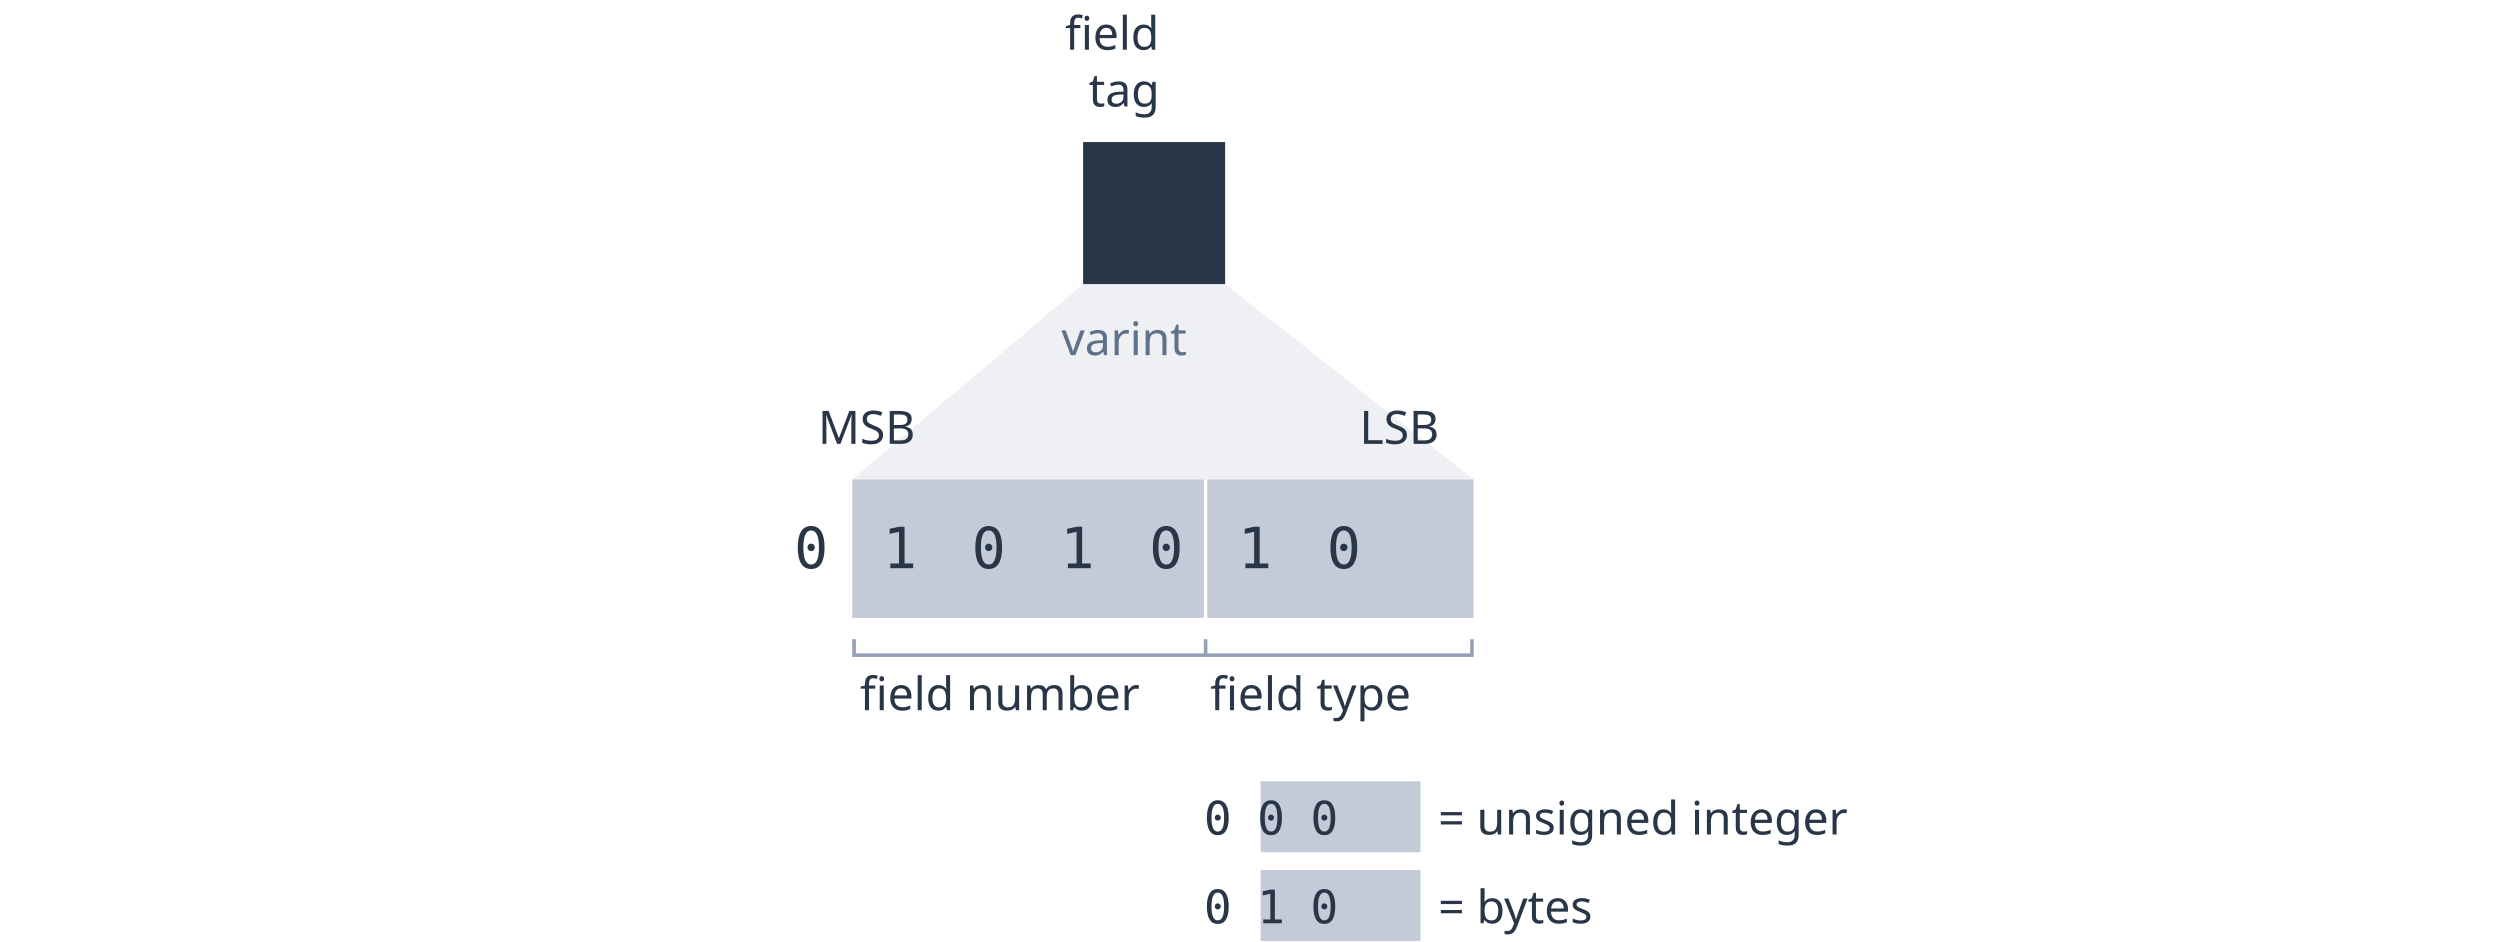
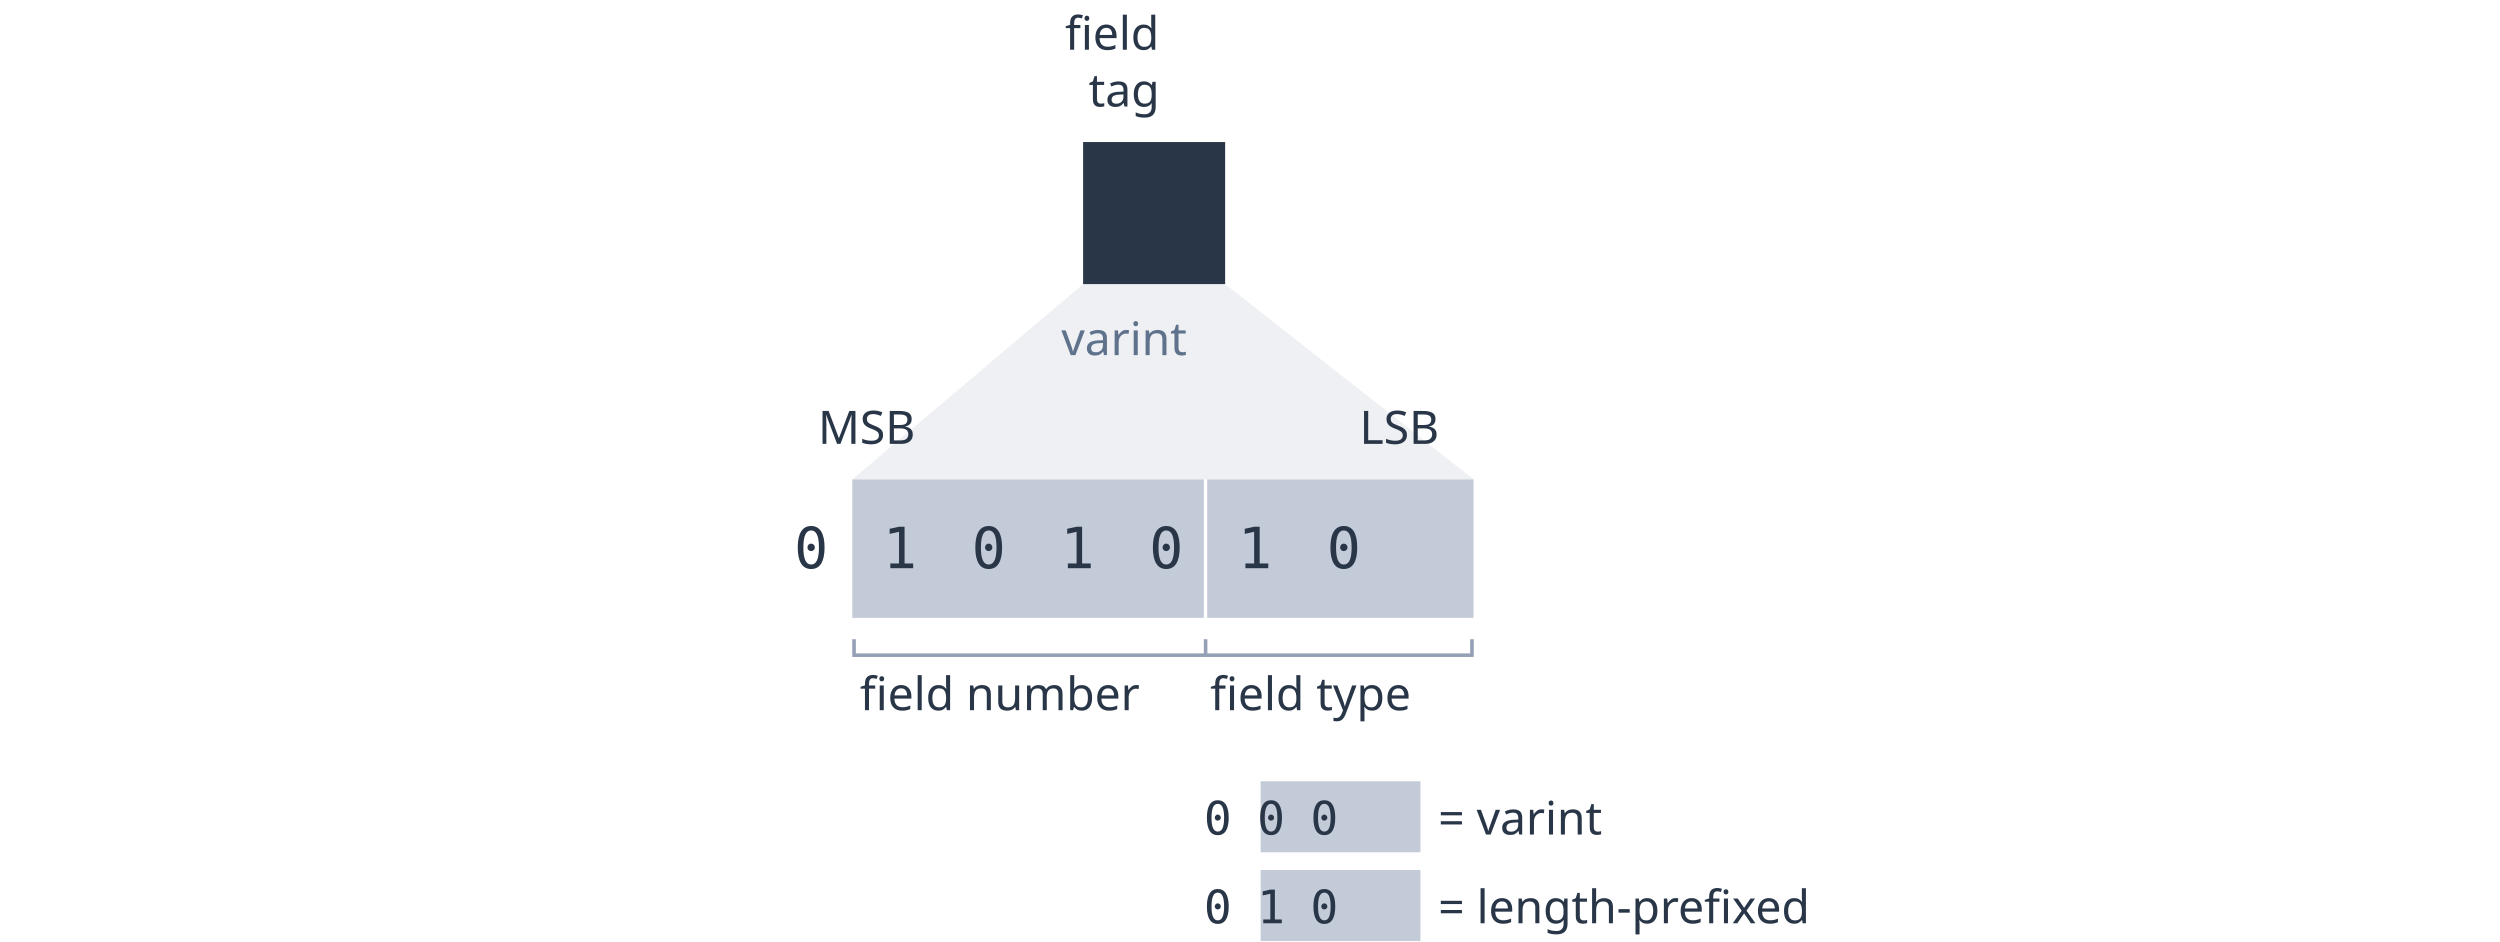
<svg xmlns="http://www.w3.org/2000/svg" width="704" height="265" viewBox="0 0 704 265" version="1.1" id="svg6">
  <defs id="defs2">
    <marker orient="auto" refY="0" refX="0" id="TriangleOutL" style="overflow:visible">
      <path id="path4036" d="m 5.77,0 -8.65,5 v -10 z" style="fill:#93a0b6;fill-opacity:1;fill-rule:evenodd;stroke:#93a0b6;stroke-width:1pt;stroke-opacity:1" transform="scale(0.8)" />
    </marker>
    <marker orient="auto" refY="0" refX="0" id="TriangleOutM" style="overflow:visible">
      <path id="path4039" d="m 5.77,0 -8.65,5 v -10 z" style="fill:#93a0b6;fill-opacity:1;fill-rule:evenodd;stroke:#93a0b6;stroke-width:1pt;stroke-opacity:1" transform="scale(0.4)" />
    </marker>
  </defs>
  <g id="layer1" transform="translate(0,-235)" style="display:inline">
    <path style="color:#000000;display:inline;overflow:visible;opacity:1;vector-effect:none;fill:#eef0f3;fill-opacity:1;stroke:none;stroke-width:1;stroke-linecap:butt;stroke-linejoin:miter;stroke-miterlimit:4;stroke-dasharray:none;stroke-dashoffset:0;stroke-opacity:1;marker:none;marker-start:none;marker-mid:none;marker-end:none;paint-order:fill markers stroke;font-variant-east_asian:normal" d="m 305,315 h 40 l 70,55 h -175 z" id="path2502" />
    <rect y="370" x="240" height="39" width="99" id="rect10934" style="color:#000000;display:inline;overflow:visible;opacity:1;vector-effect:none;fill:#c4cbd8;fill-opacity:1;stroke:none;stroke-width:1;stroke-linecap:butt;stroke-linejoin:miter;stroke-miterlimit:4;stroke-dasharray:none;stroke-dashoffset:0;stroke-opacity:1;marker:none;marker-start:none;marker-mid:none;marker-end:none;paint-order:fill markers stroke" />
    <text xml:space="preserve" style="color:#000000;font-style:normal;font-variant:normal;font-weight:normal;font-stretch:normal;font-size:9px;line-height:1;font-family:'Source Sans Pro';-inkscape-font-specification:'Source Sans Pro';text-indent:0;text-align:center;text-decoration:none;text-decoration-line:none;letter-spacing:0px;word-spacing:0px;text-transform:none;writing-mode:lr-tb;direction:ltr;baseline-shift:baseline;text-anchor:middle;display:inline;overflow:visible;visibility:visible;fill:#000000;fill-opacity:1;fill-rule:nonzero;stroke:none;stroke-width:1px;stroke-linecap:butt;stroke-linejoin:miter;stroke-opacity:1;marker:none;enable-background:accumulate" x="140" y="-370" id="text907">
      <tspan id="tspan905" x="140" y="-363.25" />
    </text>
    <text xml:space="preserve" style="color:#000000;font-style:normal;font-variant:normal;font-weight:normal;font-stretch:normal;font-size:9px;line-height:1;font-family:'Source Sans Pro';-inkscape-font-specification:'Source Sans Pro';text-indent:0;text-align:center;text-decoration:none;text-decoration-line:none;letter-spacing:0px;word-spacing:0px;text-transform:none;writing-mode:lr-tb;direction:ltr;baseline-shift:baseline;text-anchor:middle;display:inline;overflow:visible;visibility:visible;fill:#000000;fill-opacity:1;fill-rule:nonzero;stroke:none;stroke-width:1px;stroke-linecap:butt;stroke-linejoin:miter;stroke-opacity:1;marker:none;enable-background:accumulate" x="280.475" y="-1338.363" id="text2284">
      <tspan id="tspan2282" x="280.475" y="-1331.613" />
    </text>
    <text xml:space="preserve" style="color:#000000;font-style:normal;font-variant:normal;font-weight:normal;font-stretch:normal;font-size:9px;line-height:1;font-family:'Source Sans Pro';-inkscape-font-specification:'Source Sans Pro';text-indent:0;text-align:center;text-decoration:none;text-decoration-line:none;letter-spacing:0px;word-spacing:0px;text-transform:none;writing-mode:lr-tb;direction:ltr;baseline-shift:baseline;text-anchor:middle;display:inline;overflow:visible;visibility:visible;fill:#000000;fill-opacity:1;fill-rule:nonzero;stroke:none;stroke-width:1px;stroke-linecap:butt;stroke-linejoin:miter;stroke-opacity:1;marker:none;enable-background:accumulate" x="500" y="380" id="text3035">
      <tspan id="tspan3033" x="500" y="386.75" />
    </text>
    <text xml:space="preserve" style="color:#000000;font-style:normal;font-variant:normal;font-weight:normal;font-stretch:normal;font-size:9px;line-height:1;font-family:'Source Sans Pro';-inkscape-font-specification:'Source Sans Pro';text-indent:0;text-align:center;text-decoration:none;text-decoration-line:none;letter-spacing:0px;word-spacing:0px;text-transform:none;writing-mode:lr-tb;direction:ltr;baseline-shift:baseline;text-anchor:middle;display:inline;overflow:visible;visibility:visible;fill:#000000;fill-opacity:1;fill-rule:nonzero;stroke:none;stroke-width:1px;stroke-linecap:butt;stroke-linejoin:miter;stroke-opacity:1;marker:none;enable-background:accumulate" x="220" y="-450" id="text4349">
      <tspan id="tspan4347" x="220" y="-443.25" />
    </text>
    <rect style="color:#000000;display:inline;overflow:visible;opacity:1;vector-effect:none;fill:#c4cbd8;fill-opacity:1;stroke:none;stroke-width:1;stroke-linecap:butt;stroke-linejoin:miter;stroke-miterlimit:4;stroke-dasharray:none;stroke-dashoffset:0;stroke-opacity:1;marker:none;marker-start:none;marker-mid:none;marker-end:none;paint-order:fill markers stroke" id="rect5107" width="75" height="39" x="339.947" y="370" />
    <text id="text5117" y="395" x="252.5" style="color:#000000;font-style:normal;font-variant:normal;font-weight:normal;font-stretch:normal;font-size:16px;line-height:1;font-family:'DejaVu Sans Mono';-inkscape-font-specification:'DejaVu Sans Mono';text-indent:0;text-align:center;text-decoration:none;text-decoration-line:none;letter-spacing:0px;word-spacing:0px;text-transform:none;writing-mode:lr-tb;direction:ltr;baseline-shift:baseline;text-anchor:middle;display:inline;overflow:visible;visibility:visible;fill:#293648;fill-opacity:1;fill-rule:nonzero;stroke:none;stroke-width:1px;stroke-linecap:butt;stroke-linejoin:miter;stroke-opacity:1;marker:none;enable-background:accumulate" xml:space="preserve">
      <tspan y="395" x="252.5" id="tspan5115">0</tspan>
    </text>
    <text xml:space="preserve" style="color:#000000;font-style:normal;font-variant:normal;font-weight:normal;font-stretch:normal;font-size:16px;line-height:1;font-family:'DejaVu Sans Mono';-inkscape-font-specification:'DejaVu Sans Mono';text-indent:0;text-align:center;text-decoration:none;text-decoration-line:none;letter-spacing:0px;word-spacing:0px;text-transform:none;writing-mode:lr-tb;direction:ltr;baseline-shift:baseline;text-anchor:middle;display:inline;overflow:visible;visibility:visible;fill:#293648;fill-opacity:1;fill-rule:nonzero;stroke:none;stroke-width:1px;stroke-linecap:butt;stroke-linejoin:miter;stroke-opacity:1;marker:none;enable-background:accumulate" x="277.5" y="395" id="text5121">
      <tspan id="tspan5119" x="277.5" y="395">1</tspan>
    </text>
    <text id="text5125" y="395" x="302.5" style="color:#000000;font-style:normal;font-variant:normal;font-weight:normal;font-stretch:normal;font-size:16px;line-height:1;font-family:'DejaVu Sans Mono';-inkscape-font-specification:'DejaVu Sans Mono';text-indent:0;text-align:center;text-decoration:none;text-decoration-line:none;letter-spacing:0px;word-spacing:0px;text-transform:none;writing-mode:lr-tb;direction:ltr;baseline-shift:baseline;text-anchor:middle;display:inline;overflow:visible;visibility:visible;fill:#293648;fill-opacity:1;fill-rule:nonzero;stroke:none;stroke-width:1px;stroke-linecap:butt;stroke-linejoin:miter;stroke-opacity:1;marker:none;enable-background:accumulate" xml:space="preserve">
      <tspan y="395" x="302.5" id="tspan5123">0</tspan>
    </text>
    <text xml:space="preserve" style="color:#000000;font-style:normal;font-variant:normal;font-weight:normal;font-stretch:normal;font-size:16px;line-height:1;font-family:'DejaVu Sans Mono';-inkscape-font-specification:'DejaVu Sans Mono';text-indent:0;text-align:center;text-decoration:none;text-decoration-line:none;letter-spacing:0px;word-spacing:0px;text-transform:none;writing-mode:lr-tb;direction:ltr;baseline-shift:baseline;text-anchor:middle;display:inline;overflow:visible;visibility:visible;fill:#293648;fill-opacity:1;fill-rule:nonzero;stroke:none;stroke-width:1px;stroke-linecap:butt;stroke-linejoin:miter;stroke-opacity:1;marker:none;enable-background:accumulate" x="327.5" y="395" id="text5129">
      <tspan id="tspan5127" x="327.5" y="395">1</tspan>
    </text>
    <text id="text5133" y="395" x="352.5" style="color:#000000;font-style:normal;font-variant:normal;font-weight:normal;font-stretch:normal;font-size:16px;line-height:1;font-family:'DejaVu Sans Mono';-inkscape-font-specification:'DejaVu Sans Mono';text-indent:0;text-align:center;text-decoration:none;text-decoration-line:none;letter-spacing:0px;word-spacing:0px;text-transform:none;writing-mode:lr-tb;direction:ltr;baseline-shift:baseline;text-anchor:middle;display:inline;overflow:visible;visibility:visible;fill:#293648;fill-opacity:1;fill-rule:nonzero;stroke:none;stroke-width:1px;stroke-linecap:butt;stroke-linejoin:miter;stroke-opacity:1;marker:none;enable-background:accumulate" xml:space="preserve">
      <tspan y="395" x="352.5" id="tspan5131">0</tspan>
    </text>
    <text xml:space="preserve" style="color:#000000;font-style:normal;font-variant:normal;font-weight:normal;font-stretch:normal;font-size:16px;line-height:1;font-family:'DejaVu Sans Mono';-inkscape-font-specification:'DejaVu Sans Mono';text-indent:0;text-align:center;text-decoration:none;text-decoration-line:none;letter-spacing:0px;word-spacing:0px;text-transform:none;writing-mode:lr-tb;direction:ltr;baseline-shift:baseline;text-anchor:middle;display:inline;overflow:visible;visibility:visible;fill:#293648;fill-opacity:1;fill-rule:nonzero;stroke:none;stroke-width:1px;stroke-linecap:butt;stroke-linejoin:miter;stroke-opacity:1;marker:none;enable-background:accumulate" x="377.5" y="395" id="text5137">
      <tspan id="tspan5135" x="377.5" y="395">1</tspan>
    </text>
    <text id="text5141" y="395" x="402.5" style="color:#000000;font-style:normal;font-variant:normal;font-weight:normal;font-stretch:normal;font-size:16px;line-height:1;font-family:'DejaVu Sans Mono';-inkscape-font-specification:'DejaVu Sans Mono';text-indent:0;text-align:center;text-decoration:none;text-decoration-line:none;letter-spacing:0px;word-spacing:0px;text-transform:none;writing-mode:lr-tb;direction:ltr;baseline-shift:baseline;text-anchor:middle;display:inline;overflow:visible;visibility:visible;fill:#293648;fill-opacity:1;fill-rule:nonzero;stroke:none;stroke-width:1px;stroke-linecap:butt;stroke-linejoin:miter;stroke-opacity:1;marker:none;enable-background:accumulate" xml:space="preserve">
      <tspan y="395" x="402.5" id="tspan5139">0</tspan>
    </text>
    <text id="text2059" y="360" x="252.5" style="color:#000000;font-style:normal;font-variant:normal;font-weight:normal;font-stretch:normal;font-size:13px;line-height:16px;font-family:'Source Sans Pro';-inkscape-font-specification:'Source Sans Pro';text-indent:0;text-align:center;text-decoration:none;text-decoration-line:none;letter-spacing:0px;word-spacing:0px;text-transform:none;writing-mode:lr-tb;direction:ltr;baseline-shift:baseline;text-anchor:middle;display:inline;overflow:visible;visibility:visible;fill:#293648;fill-opacity:1;fill-rule:nonzero;stroke:none;stroke-width:1px;stroke-linecap:butt;stroke-linejoin:miter;stroke-opacity:1;marker:none;enable-background:accumulate" xml:space="preserve">
      <tspan id="tspan2057" y="360" x="252.5">MSB</tspan>
    </text>
    <text xml:space="preserve" style="color:#000000;font-style:normal;font-variant:normal;font-weight:normal;font-stretch:normal;font-size:13px;line-height:16px;font-family:'Source Sans Pro';-inkscape-font-specification:'Source Sans Pro';font-variant-ligatures:normal;font-variant-position:normal;font-variant-caps:normal;font-variant-numeric:normal;font-variant-alternates:normal;font-feature-settings:normal;text-indent:0;text-align:center;text-decoration:none;text-decoration-line:none;text-decoration-style:solid;text-decoration-color:#000000;letter-spacing:0px;word-spacing:0px;text-transform:none;writing-mode:lr-tb;direction:ltr;text-orientation:mixed;dominant-baseline:auto;baseline-shift:baseline;text-anchor:middle;white-space:normal;shape-padding:0;display:inline;overflow:visible;visibility:visible;opacity:1;vector-effect:none;fill:#293648;fill-opacity:1;fill-rule:nonzero;stroke:none;stroke-width:1px;stroke-linecap:butt;stroke-linejoin:miter;stroke-miterlimit:4;stroke-dasharray:none;stroke-dashoffset:0;stroke-opacity:1;marker:none;enable-background:accumulate" x="402.5" y="360" id="text2063">
      <tspan x="402.5" y="360" id="tspan2061">LSB</tspan>
    </text>
    <text xml:space="preserve" style="color:#000000;font-style:normal;font-variant:normal;font-weight:normal;font-stretch:normal;font-size:13px;line-height:16px;font-family:'Source Sans Pro';-inkscape-font-specification:'Source Sans Pro';text-indent:0;text-align:center;text-decoration:none;text-decoration-line:none;letter-spacing:0px;word-spacing:0px;text-transform:none;writing-mode:lr-tb;direction:ltr;baseline-shift:baseline;text-anchor:middle;display:inline;overflow:visible;visibility:visible;fill:#293648;fill-opacity:1;fill-rule:nonzero;stroke:none;stroke-width:1px;stroke-linecap:butt;stroke-linejoin:miter;stroke-opacity:1;marker:none;enable-background:accumulate" x="290" y="435" id="text2045">
      <tspan x="290" y="435" id="tspan10992">field number</tspan>
    </text>
    <path id="path10983" style="color:#000000;display:inline;overflow:visible;opacity:1;vector-effect:none;fill:none;fill-opacity:1;stroke:#93a0b6;stroke-width:1;stroke-linecap:butt;stroke-linejoin:miter;stroke-miterlimit:4;stroke-dasharray:none;stroke-dashoffset:0;stroke-opacity:1;marker:none;marker-start:none;marker-mid:none;marker-end:none;paint-order:fill markers stroke" d="m 340,419.5 h 74.5 v -4.5 m -174,0 v 4.5 h 99 v -4.5" />
    <text id="text10988" y="435" x="377.5" style="color:#000000;font-style:normal;font-variant:normal;font-weight:normal;font-stretch:normal;font-size:13px;line-height:16px;font-family:'Source Sans Pro';-inkscape-font-specification:'Source Sans Pro';text-indent:0;text-align:center;text-decoration:none;text-decoration-line:none;letter-spacing:0px;word-spacing:0px;text-transform:none;writing-mode:lr-tb;direction:ltr;baseline-shift:baseline;text-anchor:middle;display:inline;overflow:visible;visibility:visible;fill:#293648;fill-opacity:1;fill-rule:nonzero;stroke:none;stroke-width:1px;stroke-linecap:butt;stroke-linejoin:miter;stroke-opacity:1;marker:none;enable-background:accumulate" xml:space="preserve">
      <tspan y="435" x="377.5" id="tspan10990">field type</tspan>
    </text>
    <rect y="455" x="355" height="20" width="45" id="rect11081" style="color:#000000;display:inline;overflow:visible;opacity:1;vector-effect:none;fill:#c4cbd8;fill-opacity:1;stroke:none;stroke-width:1;stroke-linecap:butt;stroke-linejoin:miter;stroke-miterlimit:4;stroke-dasharray:none;stroke-dashoffset:0;stroke-opacity:1;marker:none;marker-start:none;marker-mid:none;marker-end:none;paint-order:fill markers stroke" />
    <text xml:space="preserve" style="color:#000000;font-style:normal;font-variant:normal;font-weight:normal;font-stretch:normal;font-size:13px;line-height:1;font-family:'DejaVu Sans Mono';-inkscape-font-specification:'DejaVu Sans Mono';text-indent:0;text-align:center;text-decoration:none;text-decoration-line:none;letter-spacing:0px;word-spacing:0px;text-transform:none;writing-mode:lr-tb;direction:ltr;baseline-shift:baseline;text-anchor:middle;display:inline;overflow:visible;visibility:visible;fill:#293648;fill-opacity:1;fill-rule:nonzero;stroke:none;stroke-width:1px;stroke-linecap:butt;stroke-linejoin:miter;stroke-opacity:1;marker:none;enable-background:accumulate" x="362.5" y="470" id="text11085">
      <tspan id="tspan11083" x="362.5" y="470">0</tspan>
    </text>
    <text id="text11089" y="470" x="377.5" style="color:#000000;font-style:normal;font-variant:normal;font-weight:normal;font-stretch:normal;font-size:13px;line-height:1;font-family:'DejaVu Sans Mono';-inkscape-font-specification:'DejaVu Sans Mono';text-indent:0;text-align:center;text-decoration:none;text-decoration-line:none;letter-spacing:0px;word-spacing:0px;text-transform:none;writing-mode:lr-tb;direction:ltr;baseline-shift:baseline;text-anchor:middle;display:inline;overflow:visible;visibility:visible;fill:#293648;fill-opacity:1;fill-rule:nonzero;stroke:none;stroke-width:1px;stroke-linecap:butt;stroke-linejoin:miter;stroke-opacity:1;marker:none;enable-background:accumulate" xml:space="preserve">
      <tspan y="470" x="377.5" id="tspan11087">0</tspan>
    </text>
    <text xml:space="preserve" style="color:#000000;font-style:normal;font-variant:normal;font-weight:normal;font-stretch:normal;font-size:13px;line-height:1;font-family:'DejaVu Sans Mono';-inkscape-font-specification:'DejaVu Sans Mono';text-indent:0;text-align:center;text-decoration:none;text-decoration-line:none;letter-spacing:0px;word-spacing:0px;text-transform:none;writing-mode:lr-tb;direction:ltr;baseline-shift:baseline;text-anchor:middle;display:inline;overflow:visible;visibility:visible;fill:#293648;fill-opacity:1;fill-rule:nonzero;stroke:none;stroke-width:1px;stroke-linecap:butt;stroke-linejoin:miter;stroke-opacity:1;marker:none;enable-background:accumulate" x="392.5" y="470" id="text11093">
      <tspan id="tspan11091" x="392.5" y="470">0</tspan>
    </text>
    <rect style="color:#000000;display:inline;overflow:visible;opacity:1;vector-effect:none;fill:#c4cbd8;fill-opacity:1;stroke:none;stroke-width:1;stroke-linecap:butt;stroke-linejoin:miter;stroke-miterlimit:4;stroke-dasharray:none;stroke-dashoffset:0;stroke-opacity:1;marker:none;marker-start:none;marker-mid:none;marker-end:none;paint-order:fill markers stroke" id="rect11095" width="45" height="20" x="355" y="480" />
    <text id="text11099" y="495" x="362.5" style="color:#000000;font-style:normal;font-variant:normal;font-weight:normal;font-stretch:normal;font-size:13px;line-height:1;font-family:'DejaVu Sans Mono';-inkscape-font-specification:'DejaVu Sans Mono';text-indent:0;text-align:center;text-decoration:none;text-decoration-line:none;letter-spacing:0px;word-spacing:0px;text-transform:none;writing-mode:lr-tb;direction:ltr;baseline-shift:baseline;text-anchor:middle;display:inline;overflow:visible;visibility:visible;fill:#293648;fill-opacity:1;fill-rule:nonzero;stroke:none;stroke-width:1px;stroke-linecap:butt;stroke-linejoin:miter;stroke-opacity:1;marker:none;enable-background:accumulate" xml:space="preserve">
      <tspan y="495" x="362.5" id="tspan11097">0</tspan>
    </text>
    <text xml:space="preserve" style="color:#000000;font-style:normal;font-variant:normal;font-weight:normal;font-stretch:normal;font-size:13px;line-height:1;font-family:'DejaVu Sans Mono';-inkscape-font-specification:'DejaVu Sans Mono';text-indent:0;text-align:center;text-decoration:none;text-decoration-line:none;letter-spacing:0px;word-spacing:0px;text-transform:none;writing-mode:lr-tb;direction:ltr;baseline-shift:baseline;text-anchor:middle;display:inline;overflow:visible;visibility:visible;fill:#293648;fill-opacity:1;fill-rule:nonzero;stroke:none;stroke-width:1px;stroke-linecap:butt;stroke-linejoin:miter;stroke-opacity:1;marker:none;enable-background:accumulate" x="377.5" y="495" id="text11103">
      <tspan id="tspan11101" x="377.5" y="495">1</tspan>
    </text>
    <text id="text11107" y="495" x="392.5" style="color:#000000;font-style:normal;font-variant:normal;font-weight:normal;font-stretch:normal;font-size:13px;line-height:1;font-family:'DejaVu Sans Mono';-inkscape-font-specification:'DejaVu Sans Mono';text-indent:0;text-align:center;text-decoration:none;text-decoration-line:none;letter-spacing:0px;word-spacing:0px;text-transform:none;writing-mode:lr-tb;direction:ltr;baseline-shift:baseline;text-anchor:middle;display:inline;overflow:visible;visibility:visible;fill:#293648;fill-opacity:1;fill-rule:nonzero;stroke:none;stroke-width:1px;stroke-linecap:butt;stroke-linejoin:miter;stroke-opacity:1;marker:none;enable-background:accumulate" xml:space="preserve">
      <tspan y="495" x="392.5" id="tspan11105">0</tspan>
    </text>
    <text xml:space="preserve" style="color:#000000;font-style:normal;font-variant:normal;font-weight:normal;font-stretch:normal;font-size:13px;line-height:16px;font-family:'Source Sans Pro';-inkscape-font-specification:'Source Sans Pro';text-indent:0;text-align:start;text-decoration:none;text-decoration-line:none;letter-spacing:0px;word-spacing:0px;text-transform:none;writing-mode:lr-tb;direction:ltr;baseline-shift:baseline;text-anchor:start;display:inline;overflow:visible;visibility:visible;fill:#293648;fill-opacity:1;fill-rule:nonzero;stroke:none;stroke-width:1px;stroke-linecap:butt;stroke-linejoin:miter;stroke-opacity:1;marker:none;enable-background:accumulate" x="405" y="470" id="text11111">
-       <tspan id="tspan11109" x="405" y="470">= unsigned integer</tspan>
+       <tspan id="tspan11109" x="405" y="470">= varint</tspan>
    </text>
    <text id="text11115" y="495" x="405" style="color:#000000;font-style:normal;font-variant:normal;font-weight:normal;font-stretch:normal;font-size:13px;line-height:16px;font-family:'Source Sans Pro';-inkscape-font-specification:'Source Sans Pro';text-indent:0;text-align:start;text-decoration:none;text-decoration-line:none;letter-spacing:0px;word-spacing:0px;text-transform:none;writing-mode:lr-tb;direction:ltr;baseline-shift:baseline;text-anchor:start;display:inline;overflow:visible;visibility:visible;fill:#293648;fill-opacity:1;fill-rule:nonzero;stroke:none;stroke-width:1px;stroke-linecap:butt;stroke-linejoin:miter;stroke-opacity:1;marker:none;enable-background:accumulate" xml:space="preserve">
-       <tspan y="495" x="405" id="tspan11113">= bytes</tspan>
+       <tspan y="495" x="405" id="tspan11113">= length-prefixed</tspan>
    </text>
    <rect style="color:#000000;display:inline;overflow:visible;opacity:1;vector-effect:none;fill:#293648;fill-opacity:1;stroke:none;stroke-width:1;stroke-linecap:butt;stroke-linejoin:miter;stroke-miterlimit:4;stroke-dasharray:none;stroke-dashoffset:0;stroke-opacity:1;marker:none;marker-start:none;marker-mid:none;marker-end:none;paint-order:fill markers stroke;enable-background:new" id="rect12059" width="40" height="40" x="305" y="275" />
    <text id="text12065" y="249" x="325" style="color:#000000;font-style:normal;font-variant:normal;font-weight:normal;font-stretch:normal;font-size:13px;line-height:16px;font-family:'Source Sans Pro';-inkscape-font-specification:'Source Sans Pro';text-indent:0;text-align:center;text-decoration:none;text-decoration-line:none;letter-spacing:0px;word-spacing:0px;text-transform:none;writing-mode:lr-tb;direction:ltr;baseline-shift:baseline;text-anchor:middle;display:inline;overflow:visible;visibility:visible;fill:#293648;fill-opacity:1;fill-rule:nonzero;stroke:none;stroke-width:1px;stroke-linecap:butt;stroke-linejoin:miter;stroke-opacity:1;marker:none;enable-background:accumulate" xml:space="preserve">
      <tspan id="tspan12063" y="249" x="325">field</tspan>
      <tspan y="265" x="325" id="tspan27848">tag</tspan>
    </text>
    <text id="text14456" y="335" x="325" style="color:#000000;font-style:normal;font-variant:normal;font-weight:normal;font-stretch:normal;font-size:13px;line-height:19.5px;font-family:'Source Sans Pro';-inkscape-font-specification:'Source Sans Pro';text-indent:0;text-align:start;text-decoration:none;text-decoration-line:none;letter-spacing:0px;word-spacing:0px;text-transform:none;writing-mode:lr-tb;direction:ltr;baseline-shift:baseline;text-anchor:start;display:inline;overflow:visible;visibility:visible;fill:#5f728c;fill-opacity:1;fill-rule:nonzero;stroke:none;stroke-width:1px;stroke-linecap:butt;stroke-linejoin:miter;stroke-opacity:1;marker:none;enable-background:accumulate" xml:space="preserve">
      <tspan style="text-align:center;text-anchor:middle" id="tspan14454" y="335" x="325">varint</tspan>
    </text>
  </g>
</svg>
